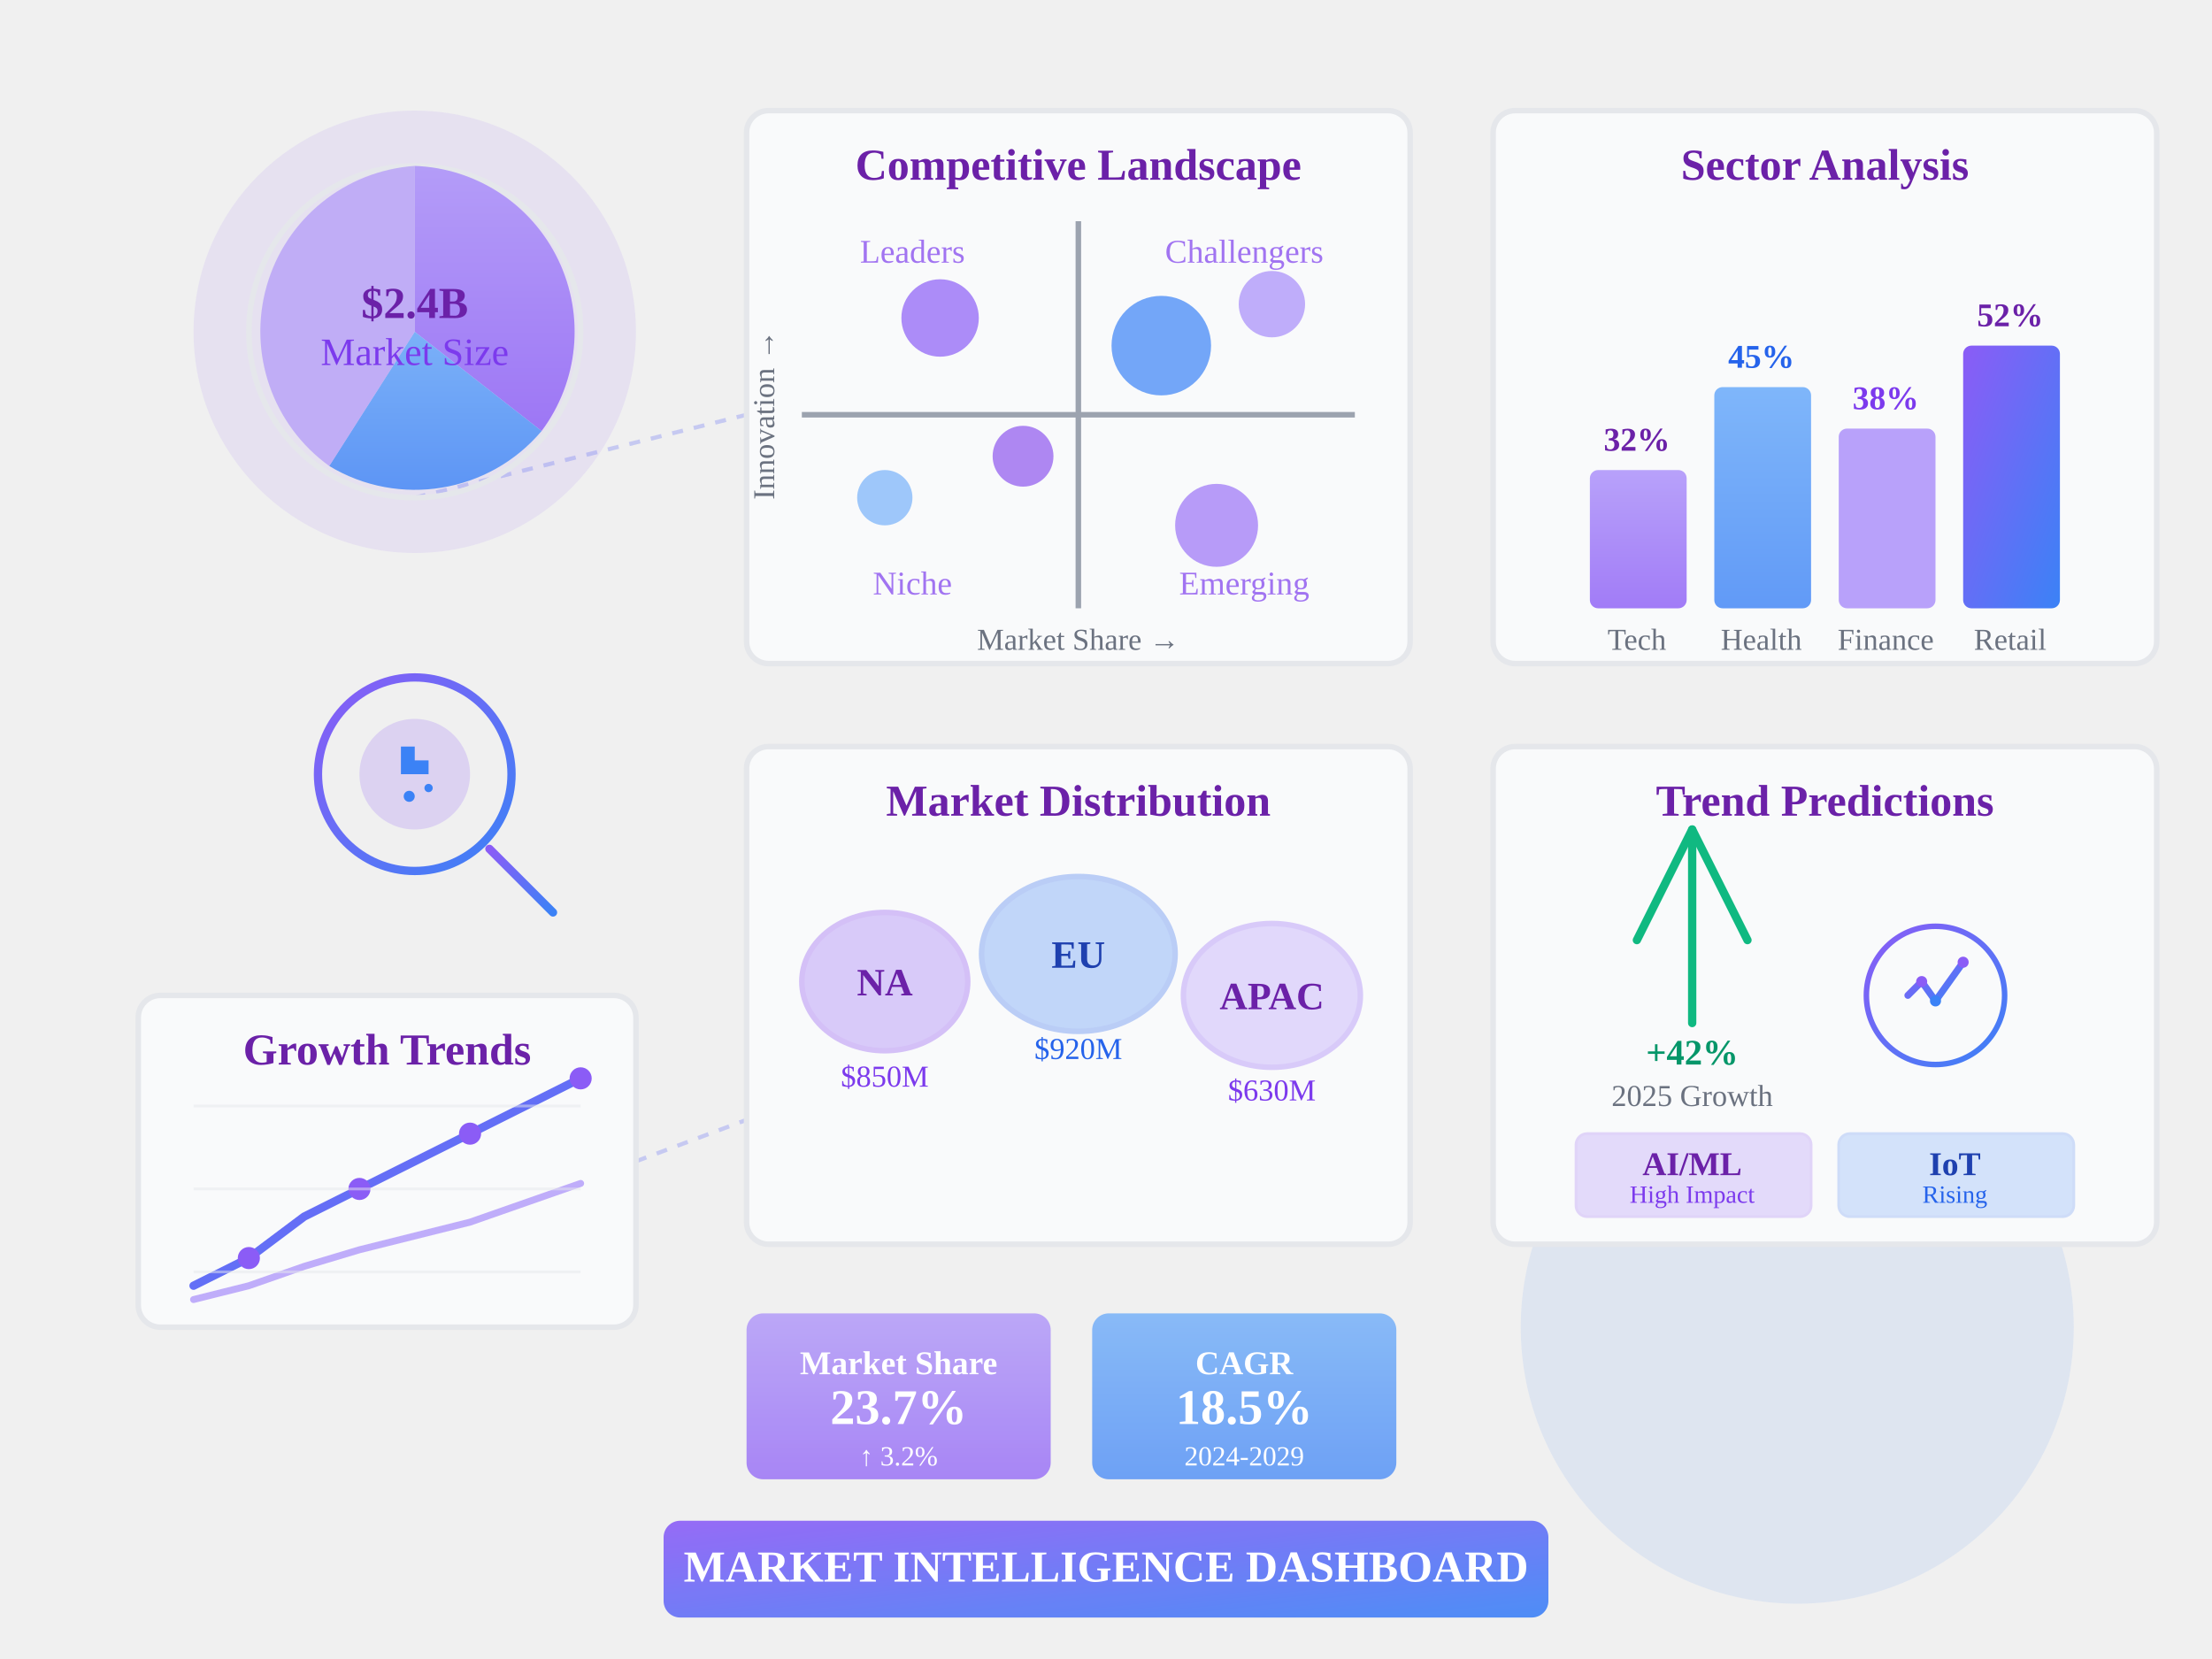
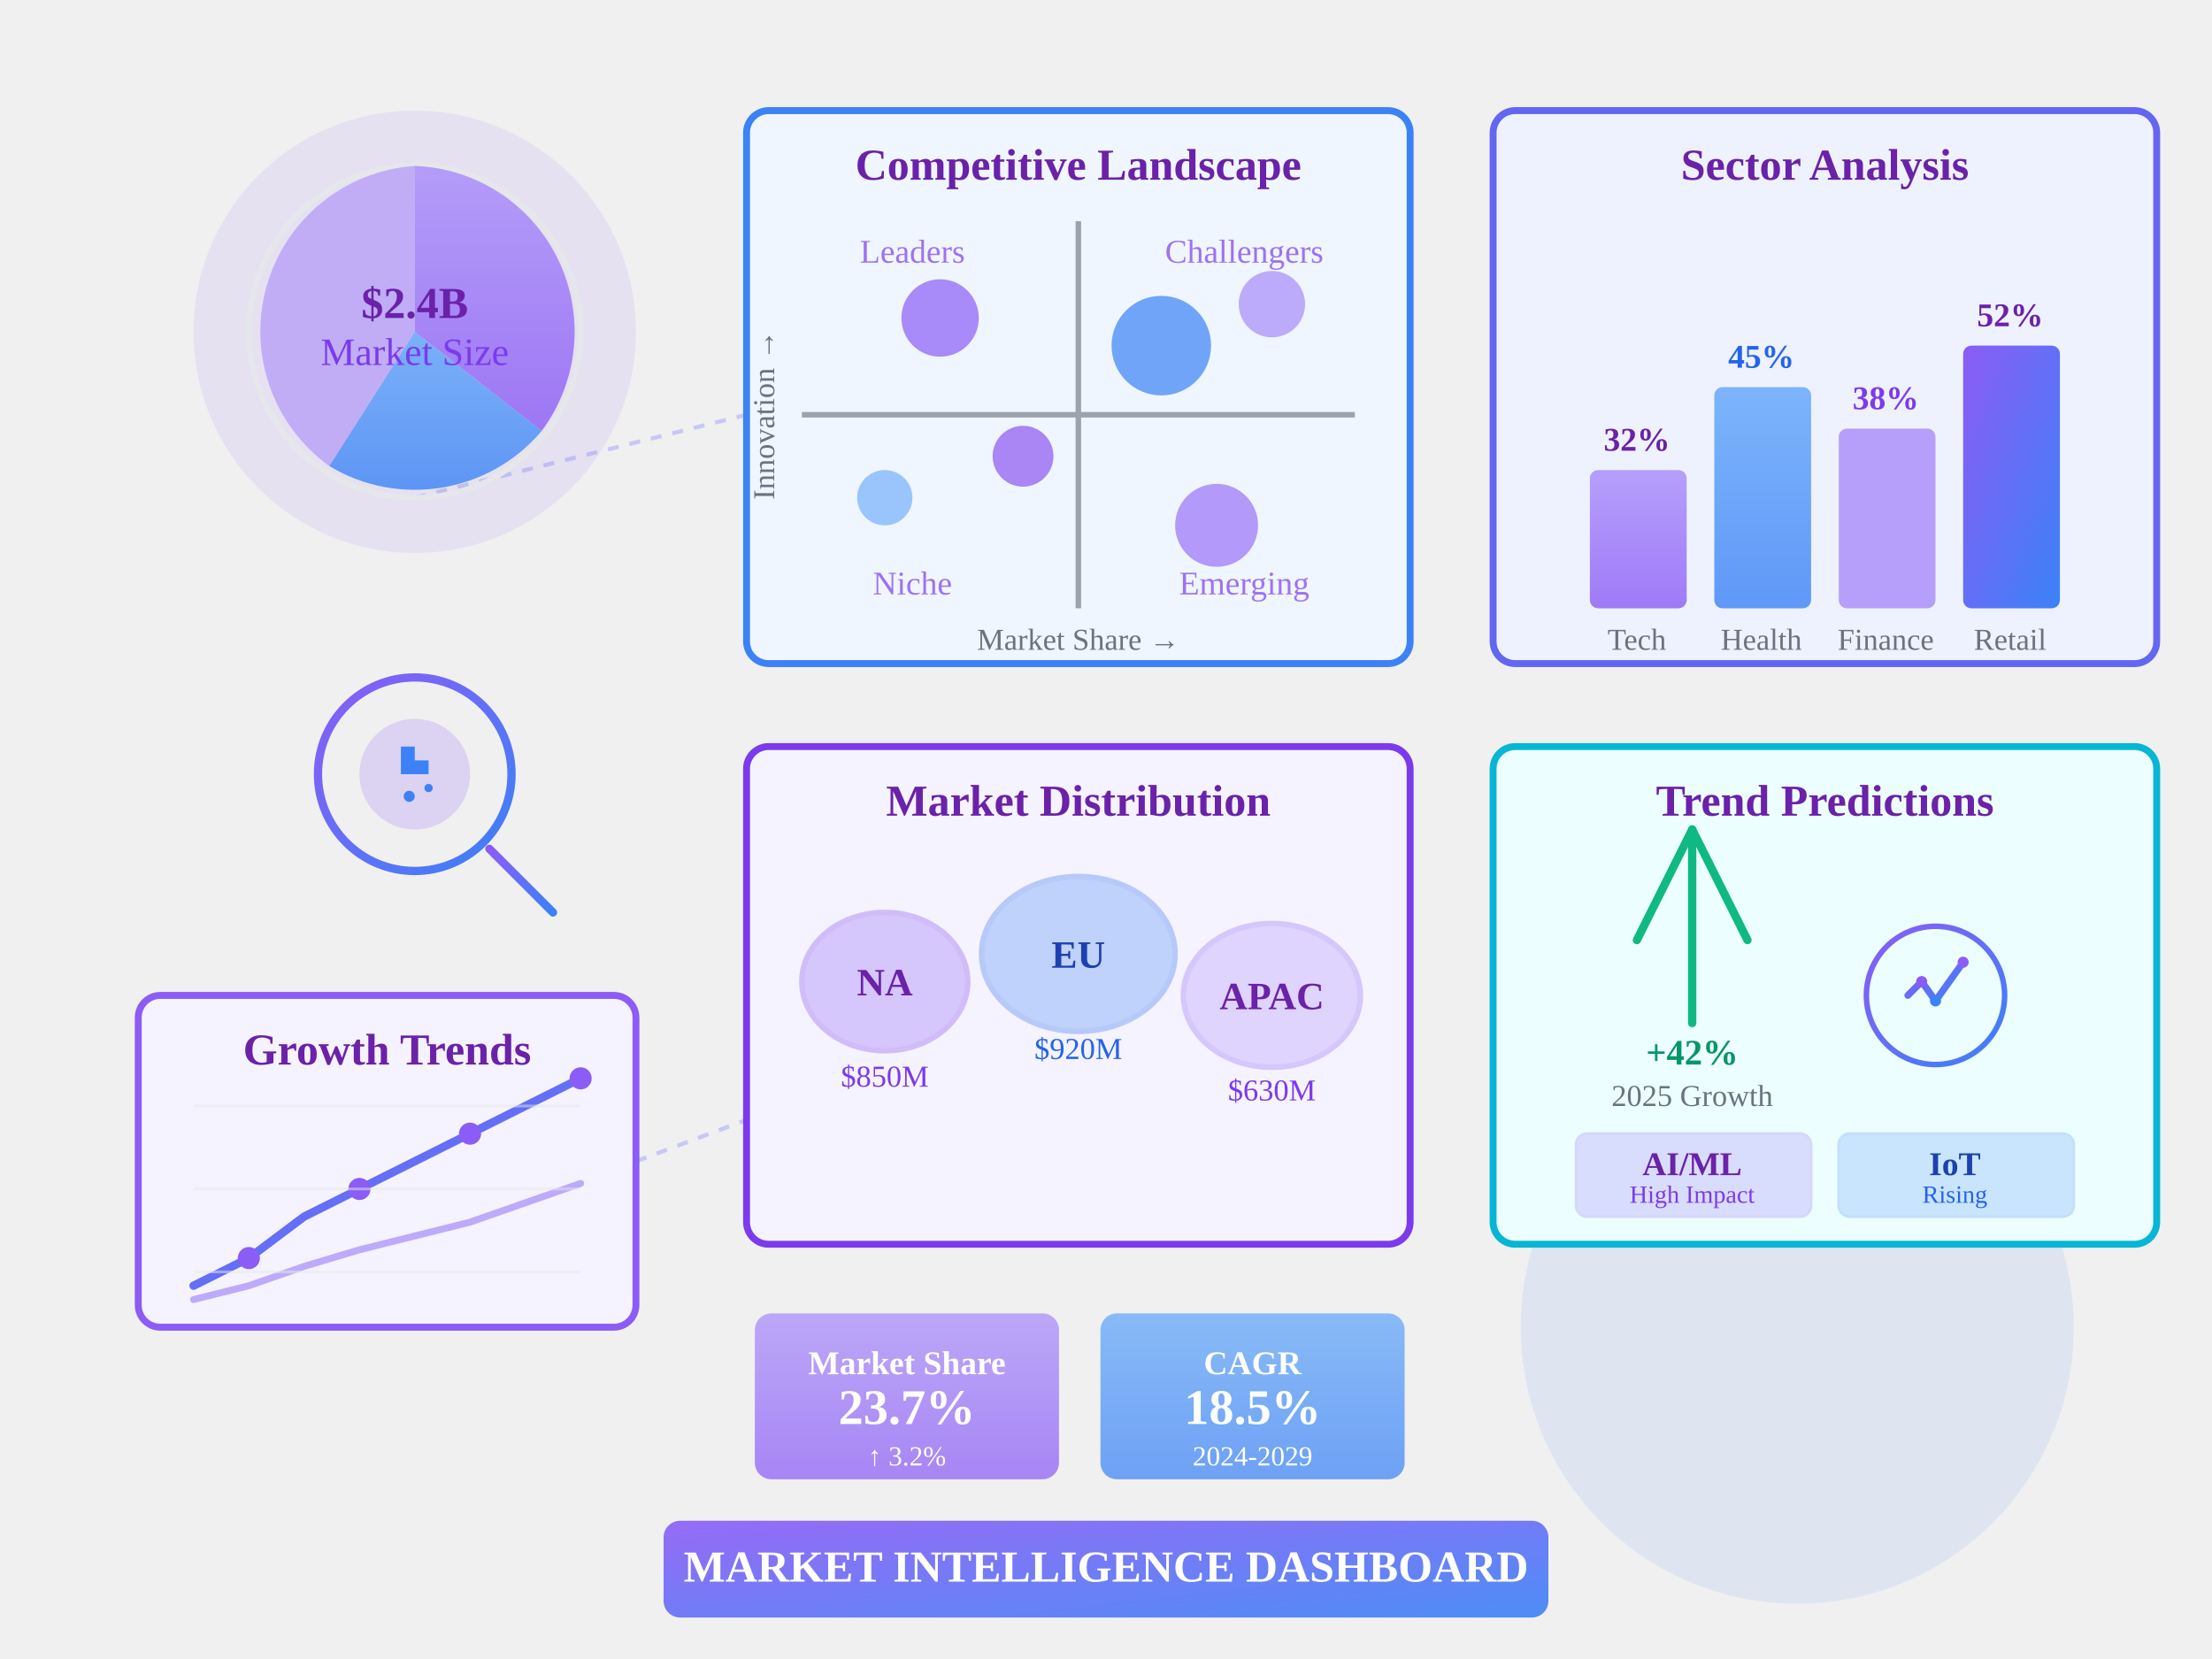
<svg xmlns="http://www.w3.org/2000/svg" viewBox="0 0 800 600" width="800" height="600">
  <defs>
    <linearGradient id="purpleBlue" x1="0%" y1="0%" x2="100%" y2="100%">
      <stop offset="0%" style="stop-color:#8B5CF6;stop-opacity:1" />
      <stop offset="100%" style="stop-color:#3B82F6;stop-opacity:1" />
    </linearGradient>
    <linearGradient id="lightPurple" x1="0%" y1="0%" x2="0%" y2="100%">
      <stop offset="0%" style="stop-color:#A78BFA;stop-opacity:0.8" />
      <stop offset="100%" style="stop-color:#8B5CF6;stop-opacity:0.8" />
    </linearGradient>
    <linearGradient id="lightBlue" x1="0%" y1="0%" x2="0%" y2="100%">
      <stop offset="0%" style="stop-color:#60A5FA;stop-opacity:0.8" />
      <stop offset="100%" style="stop-color:#3B82F6;stop-opacity:0.8" />
+     </linearGradient>
+     <linearGradient id="vibrantPurple" x1="0%" y1="0%" x2="100%" y2="100%">
+       <stop offset="0%" style="stop-color:#9333EA;stop-opacity:0.15" />
+       <stop offset="100%" style="stop-color:#7C3AED;stop-opacity:0.15" />
+     </linearGradient>
+     <linearGradient id="vibrantBlue" x1="0%" y1="0%" x2="100%" y2="100%">
+       <stop offset="0%" style="stop-color:#3B82F6;stop-opacity:0.15" />
+       <stop offset="100%" style="stop-color:#2563EB;stop-opacity:0.15" />
+     </linearGradient>
+     <linearGradient id="vibrantIndigo" x1="0%" y1="0%" x2="100%" y2="100%">
+       <stop offset="0%" style="stop-color:#6366F1;stop-opacity:0.15" />
+       <stop offset="100%" style="stop-color:#4F46E5;stop-opacity:0.15" />
+     </linearGradient>
+     <linearGradient id="vibrantViolet" x1="0%" y1="0%" x2="100%" y2="100%">
+       <stop offset="0%" style="stop-color:#8B5CF6;stop-opacity:0.15" />
+       <stop offset="100%" style="stop-color:#6D28D9;stop-opacity:0.15" />
+     </linearGradient>
+     <linearGradient id="vibrantCyan" x1="0%" y1="0%" x2="100%" y2="100%">
+       <stop offset="0%" style="stop-color:#06B6D4;stop-opacity:0.15" />
+       <stop offset="100%" style="stop-color:#0891B2;stop-opacity:0.15" />
    </linearGradient>
  </defs>
  <circle cx="150" cy="120" r="80" fill="#8B5CF6" opacity="0.1" />
  <circle cx="650" cy="480" r="100" fill="#3B82F6" opacity="0.1" />
  <circle cx="700" cy="150" r="60" fill="#A78BFA" opacity="0.1" />
  <g id="connections" opacity="0.3">
    <line x1="150" y1="180" x2="270" y2="150" stroke="url(#purpleBlue)" stroke-width="1.5" stroke-dasharray="4,4" />
    <line x1="230" y1="420" x2="390" y2="360" stroke="url(#purpleBlue)" stroke-width="1.5" stroke-dasharray="4,4" />
    <line x1="510" y1="150" x2="540" y2="150" stroke="url(#purpleBlue)" stroke-width="1.5" stroke-dasharray="4,4" />
    <line x1="660" y1="240" x2="660" y2="270" stroke="url(#purpleBlue)" stroke-width="1.5" stroke-dasharray="4,4" />
  </g>
  <g id="marketSize">
    <circle cx="150" cy="120" r="60" fill="none" stroke="#E5E7EB" stroke-width="2" />
    <path d="M 150 60 A 60 60 0 0 1 195.88 155.88 L 150 120 Z" fill="url(#lightPurple)" />
    <path d="M 195.88 155.88 A 60 60 0 0 1 119.08 168.54 L 150 120 Z" fill="url(#lightBlue)" />
    <path d="M 119.08 168.54 A 60 60 0 0 1 150 60 L 150 120 Z" fill="#A78BFA" opacity="0.6" />
    <text x="150" y="115" text-anchor="middle" fill="#6B21A8" font-size="16" font-weight="bold">$2.4B</text>
    <text x="150" y="132" text-anchor="middle" fill="#7C3AED" font-size="14">Market Size</text>
  </g>
  <g id="intelligence">
    <circle cx="150" cy="280" r="35" fill="none" stroke="url(#purpleBlue)" stroke-width="3" />
    <line x1="177" y1="307" x2="200" y2="330" stroke="url(#purpleBlue)" stroke-width="3" stroke-linecap="round" />
    <circle cx="150" cy="280" r="20" fill="#8B5CF6" opacity="0.2" />
    <path d="M 145 270 L 145 280 L 155 280 L 155 275 L 150 275 L 150 270 Z" fill="#3B82F6" />
    <circle cx="148" cy="288" r="2" fill="#3B82F6" />
    <circle cx="155" cy="285" r="1.5" fill="#3B82F6" />
  </g>
  <g id="trendChart">
-     <rect x="50" y="360" width="180" height="120" rx="8" fill="#F9FAFB" stroke="#E5E7EB" stroke-width="2" />
+     <rect x="50" y="360" width="180" height="120" rx="8" fill="#F5F3FF" stroke="#8B5CF6" stroke-width="2.5" />
    <text x="140" y="385" text-anchor="middle" fill="#6B21A8" font-size="16" font-weight="bold">Growth Trends</text>
    <polyline points="70,465 90,455 110,440 130,430 150,420 170,410 190,400 210,390" fill="none" stroke="url(#purpleBlue)" stroke-width="3" stroke-linecap="round" />
    <polyline points="70,470 90,465 110,458 130,452 150,447 170,442 190,435 210,428" fill="none" stroke="#A78BFA" stroke-width="2.5" stroke-linecap="round" opacity="0.7" />
    <circle cx="90" cy="455" r="4" fill="#8B5CF6" />
    <circle cx="130" cy="430" r="4" fill="#8B5CF6" />
    <circle cx="170" cy="410" r="4" fill="#8B5CF6" />
    <circle cx="210" cy="390" r="4" fill="#8B5CF6" />
    <line x1="70" y1="400" x2="210" y2="400" stroke="#E5E7EB" stroke-width="1" opacity="0.5" />
    <line x1="70" y1="430" x2="210" y2="430" stroke="#E5E7EB" stroke-width="1" opacity="0.5" />
    <line x1="70" y1="460" x2="210" y2="460" stroke="#E5E7EB" stroke-width="1" opacity="0.5" />
  </g>
  <g id="competitive">
-     <rect x="270" y="40" width="240" height="200" rx="8" fill="#F9FAFB" stroke="#E5E7EB" stroke-width="2" />
+     <rect x="270" y="40" width="240" height="200" rx="8" fill="#EFF6FF" stroke="#3B82F6" stroke-width="2.5" />
    <text x="390" y="65" text-anchor="middle" fill="#6B21A8" font-size="16" font-weight="bold">Competitive Landscape</text>
    <line x1="390" y1="80" x2="390" y2="220" stroke="#9CA3AF" stroke-width="2" />
    <line x1="290" y1="150" x2="490" y2="150" stroke="#9CA3AF" stroke-width="2" />
    <text x="330" y="95" text-anchor="middle" fill="#7C3AED" font-size="12" opacity="0.7">Leaders</text>
    <text x="450" y="95" text-anchor="middle" fill="#7C3AED" font-size="12" opacity="0.7">Challengers</text>
    <text x="330" y="215" text-anchor="middle" fill="#7C3AED" font-size="12" opacity="0.7">Niche</text>
    <text x="450" y="215" text-anchor="middle" fill="#7C3AED" font-size="12" opacity="0.7">Emerging</text>
    <circle cx="340" cy="115" r="14" fill="#8B5CF6" opacity="0.7" />
    <circle cx="420" cy="125" r="18" fill="#3B82F6" opacity="0.7" />
    <circle cx="460" cy="110" r="12" fill="#A78BFA" opacity="0.7" />
    <circle cx="320" cy="180" r="10" fill="#60A5FA" opacity="0.6" />
    <circle cx="440" cy="190" r="15" fill="#8B5CF6" opacity="0.6" />
    <circle cx="370" cy="165" r="11" fill="#7C3AED" opacity="0.6" />
    <text x="390" y="235" text-anchor="middle" fill="#6B7280" font-size="11">Market Share →</text>
    <text x="280" y="150" text-anchor="middle" fill="#6B7280" font-size="11" transform="rotate(-90 280 150)">Innovation →</text>
  </g>
  <g id="sectorAnalysis">
-     <rect x="540" y="40" width="240" height="200" rx="8" fill="#F9FAFB" stroke="#E5E7EB" stroke-width="2" />
+     <rect x="540" y="40" width="240" height="200" rx="8" fill="#EEF2FF" stroke="#6366F1" stroke-width="2.5" />
    <text x="660" y="65" text-anchor="middle" fill="#6B21A8" font-size="16" font-weight="bold">Sector Analysis</text>
    <rect x="575" y="170" width="35" height="50" rx="3" fill="url(#lightPurple)" />
    <rect x="620" y="140" width="35" height="80" rx="3" fill="url(#lightBlue)" />
    <rect x="665" y="155" width="35" height="65" rx="3" fill="#A78BFA" opacity="0.8" />
    <rect x="710" y="125" width="35" height="95" rx="3" fill="url(#purpleBlue)" />
    <text x="592" y="235" text-anchor="middle" fill="#6B7280" font-size="11">Tech</text>
    <text x="637" y="235" text-anchor="middle" fill="#6B7280" font-size="11">Health</text>
    <text x="682" y="235" text-anchor="middle" fill="#6B7280" font-size="11">Finance</text>
    <text x="727" y="235" text-anchor="middle" fill="#6B7280" font-size="11">Retail</text>
    <text x="592" y="163" text-anchor="middle" fill="#6B21A8" font-size="12" font-weight="bold">32%</text>
    <text x="637" y="133" text-anchor="middle" fill="#2563EB" font-size="12" font-weight="bold">45%</text>
    <text x="682" y="148" text-anchor="middle" fill="#7C3AED" font-size="12" font-weight="bold">38%</text>
    <text x="727" y="118" text-anchor="middle" fill="#6B21A8" font-size="12" font-weight="bold">52%</text>
  </g>
  <g id="marketMap">
-     <rect x="270" y="270" width="240" height="180" rx="8" fill="#F9FAFB" stroke="#E5E7EB" stroke-width="2" />
+     <rect x="270" y="270" width="240" height="180" rx="8" fill="#F5F3FF" stroke="#7C3AED" stroke-width="2.5" />
    <text x="390" y="295" text-anchor="middle" fill="#6B21A8" font-size="16" font-weight="bold">Market Distribution</text>
    <ellipse cx="320" cy="355" rx="30" ry="25" fill="#8B5CF6" opacity="0.3" stroke="#7C3AED" stroke-width="2" />
    <text x="320" y="360" text-anchor="middle" fill="#6B21A8" font-size="14" font-weight="bold">NA</text>
    <text x="320" y="393" text-anchor="middle" fill="#7C3AED" font-size="11">$850M</text>
    <ellipse cx="390" cy="345" rx="35" ry="28" fill="#3B82F6" opacity="0.3" stroke="#2563EB" stroke-width="2" />
    <text x="390" y="350" text-anchor="middle" fill="#1E40AF" font-size="14" font-weight="bold">EU</text>
    <text x="390" y="383" text-anchor="middle" fill="#2563EB" font-size="11">$920M</text>
    <ellipse cx="460" cy="360" rx="32" ry="26" fill="#A78BFA" opacity="0.3" stroke="#8B5CF6" stroke-width="2" />
    <text x="460" y="365" text-anchor="middle" fill="#6B21A8" font-size="14" font-weight="bold">APAC</text>
    <text x="460" y="398" text-anchor="middle" fill="#7C3AED" font-size="11">$630M</text>
  </g>
  <g id="predictions">
-     <rect x="540" y="270" width="240" height="180" rx="8" fill="#F9FAFB" stroke="#E5E7EB" stroke-width="2" />
+     <rect x="540" y="270" width="240" height="180" rx="8" fill="#ECFEFF" stroke="#06B6D4" stroke-width="2.5" />
    <text x="660" y="295" text-anchor="middle" fill="#6B21A8" font-size="16" font-weight="bold">Trend Predictions</text>
    <path d="M 592 340 L 612 300 L 632 340" fill="none" stroke="#10B981" stroke-width="3" stroke-linecap="round" stroke-linejoin="round" />
    <line x1="612" y1="300" x2="612" y2="370" stroke="#10B981" stroke-width="3" stroke-linecap="round" />
    <text x="612" y="385" text-anchor="middle" fill="#059669" font-size="13" font-weight="bold">+42%</text>
    <text x="612" y="400" text-anchor="middle" fill="#6B7280" font-size="11">2025 Growth</text>
    <rect x="570" y="410" width="85" height="30" rx="4" fill="#8B5CF6" opacity="0.2" stroke="#7C3AED" stroke-width="1" />
    <text x="612" y="425" text-anchor="middle" fill="#6B21A8" font-size="12" font-weight="bold">AI/ML</text>
    <text x="612" y="435" text-anchor="middle" fill="#7C3AED" font-size="9">High Impact</text>
    <rect x="665" y="410" width="85" height="30" rx="4" fill="#3B82F6" opacity="0.2" stroke="#2563EB" stroke-width="1" />
    <text x="707" y="425" text-anchor="middle" fill="#1E40AF" font-size="12" font-weight="bold">IoT</text>
    <text x="707" y="435" text-anchor="middle" fill="#2563EB" font-size="9">Rising</text>
  </g>
  <g id="kpis">
-     <rect x="270" y="475" width="110" height="60" rx="6" fill="url(#lightPurple)" opacity="0.9" />
-     <text x="325" y="497" text-anchor="middle" fill="white" font-size="12" font-weight="bold">Market Share</text>
-     <text x="325" y="515" text-anchor="middle" fill="white" font-size="18" font-weight="bold">23.7%</text>
-     <text x="325" y="530" text-anchor="middle" fill="white" font-size="10">↑ 3.2%</text>
-     <rect x="395" y="475" width="110" height="60" rx="6" fill="url(#lightBlue)" opacity="0.9" />
-     <text x="450" y="497" text-anchor="middle" fill="white" font-size="12" font-weight="bold">CAGR</text>
-     <text x="450" y="515" text-anchor="middle" fill="white" font-size="18" font-weight="bold">18.5%</text>
-     <text x="450" y="530" text-anchor="middle" fill="white" font-size="10">2024-2029</text>
+     <rect x="273" y="475" width="110" height="60" rx="6" fill="url(#lightPurple)" opacity="0.9" />
+     <text x="328" y="497" text-anchor="middle" fill="white" font-size="12" font-weight="bold">Market Share</text>
+     <text x="328" y="515" text-anchor="middle" fill="white" font-size="18" font-weight="bold">23.7%</text>
+     <text x="328" y="530" text-anchor="middle" fill="white" font-size="10">↑ 3.2%</text>
+     <rect x="398" y="475" width="110" height="60" rx="6" fill="url(#lightBlue)" opacity="0.9" />
+     <text x="453" y="497" text-anchor="middle" fill="white" font-size="12" font-weight="bold">CAGR</text>
+     <text x="453" y="515" text-anchor="middle" fill="white" font-size="18" font-weight="bold">18.5%</text>
+     <text x="453" y="530" text-anchor="middle" fill="white" font-size="10">2024-2029</text>
  </g>
  <g id="analyticsIcon">
    <circle cx="700" cy="360" r="25" fill="none" stroke="url(#purpleBlue)" stroke-width="2" />
    <path d="M 690 360 L 695 355 L 700 362 L 710 348" fill="none" stroke="url(#purpleBlue)" stroke-width="2.5" stroke-linecap="round" stroke-linejoin="round" />
    <circle cx="695" cy="355" r="2" fill="#8B5CF6" />
    <circle cx="700" cy="362" r="2" fill="#3B82F6" />
    <circle cx="710" cy="348" r="2" fill="#8B5CF6" />
  </g>
  <g id="title">
    <rect x="240" y="550" width="320" height="35" rx="6" fill="url(#purpleBlue)" opacity="0.9" />
    <text x="400" y="572" text-anchor="middle" fill="white" font-size="16" font-weight="bold">MARKET INTELLIGENCE DASHBOARD</text>
  </g>
</svg>
